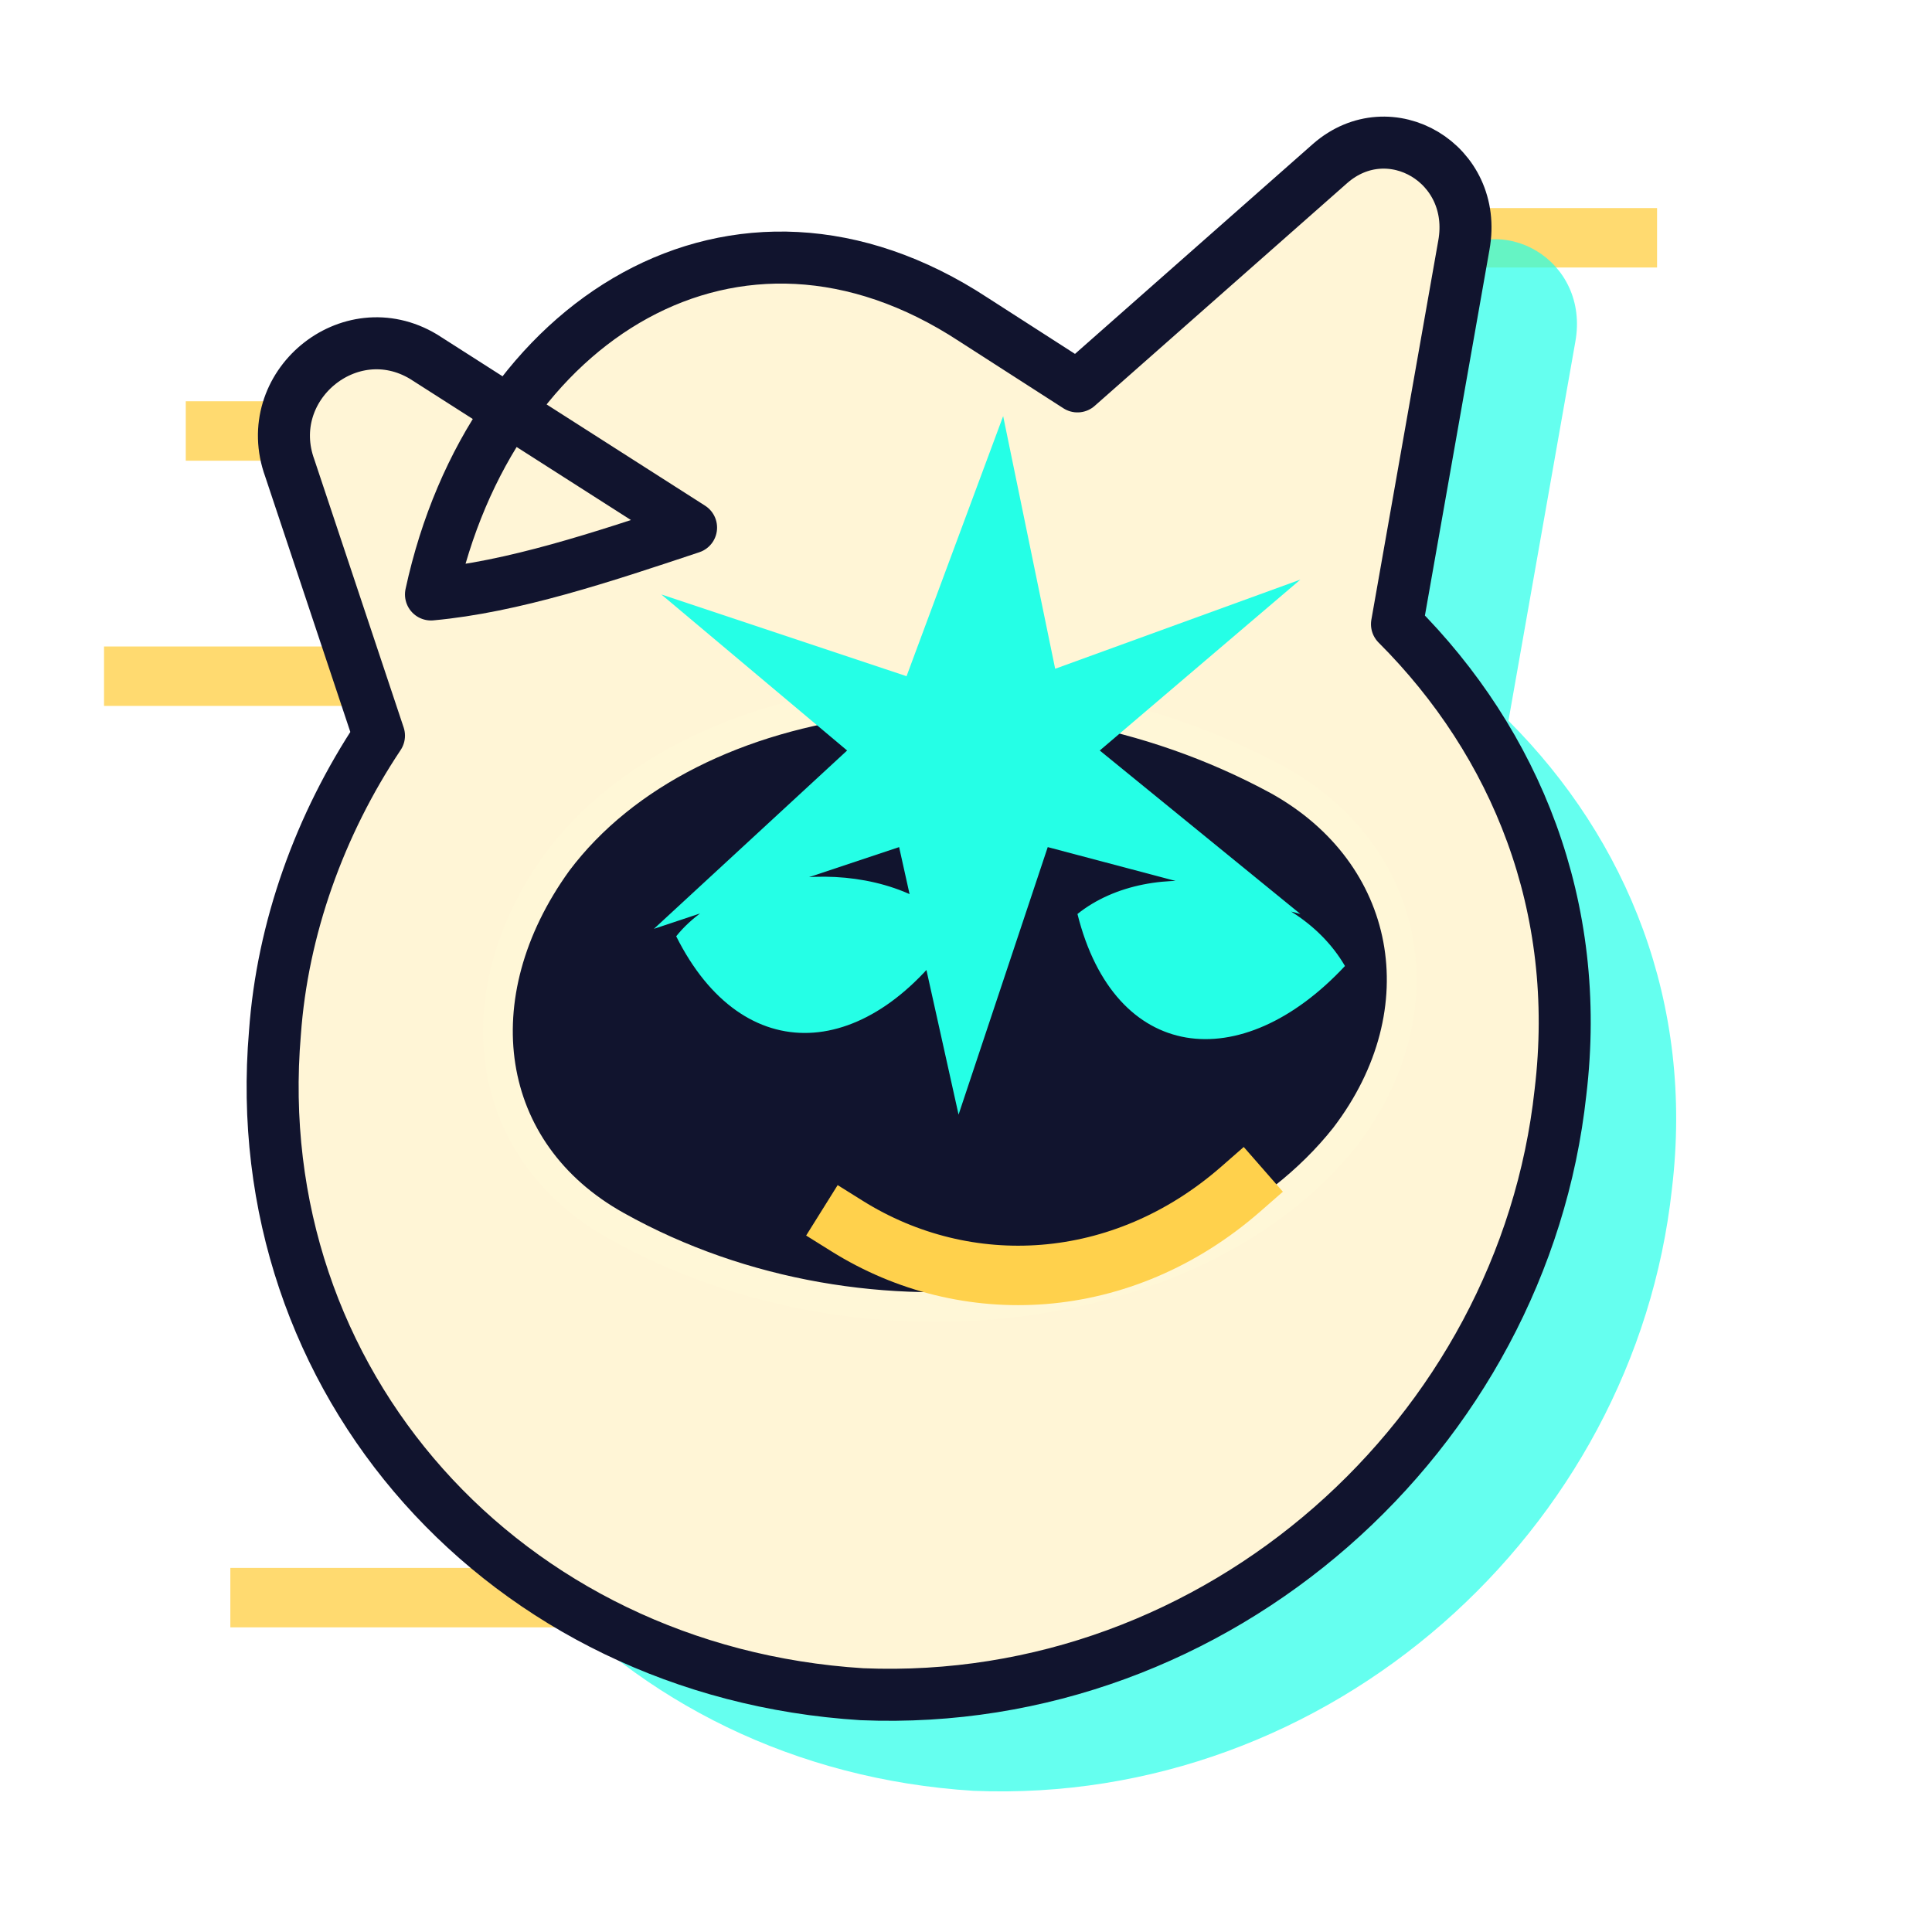
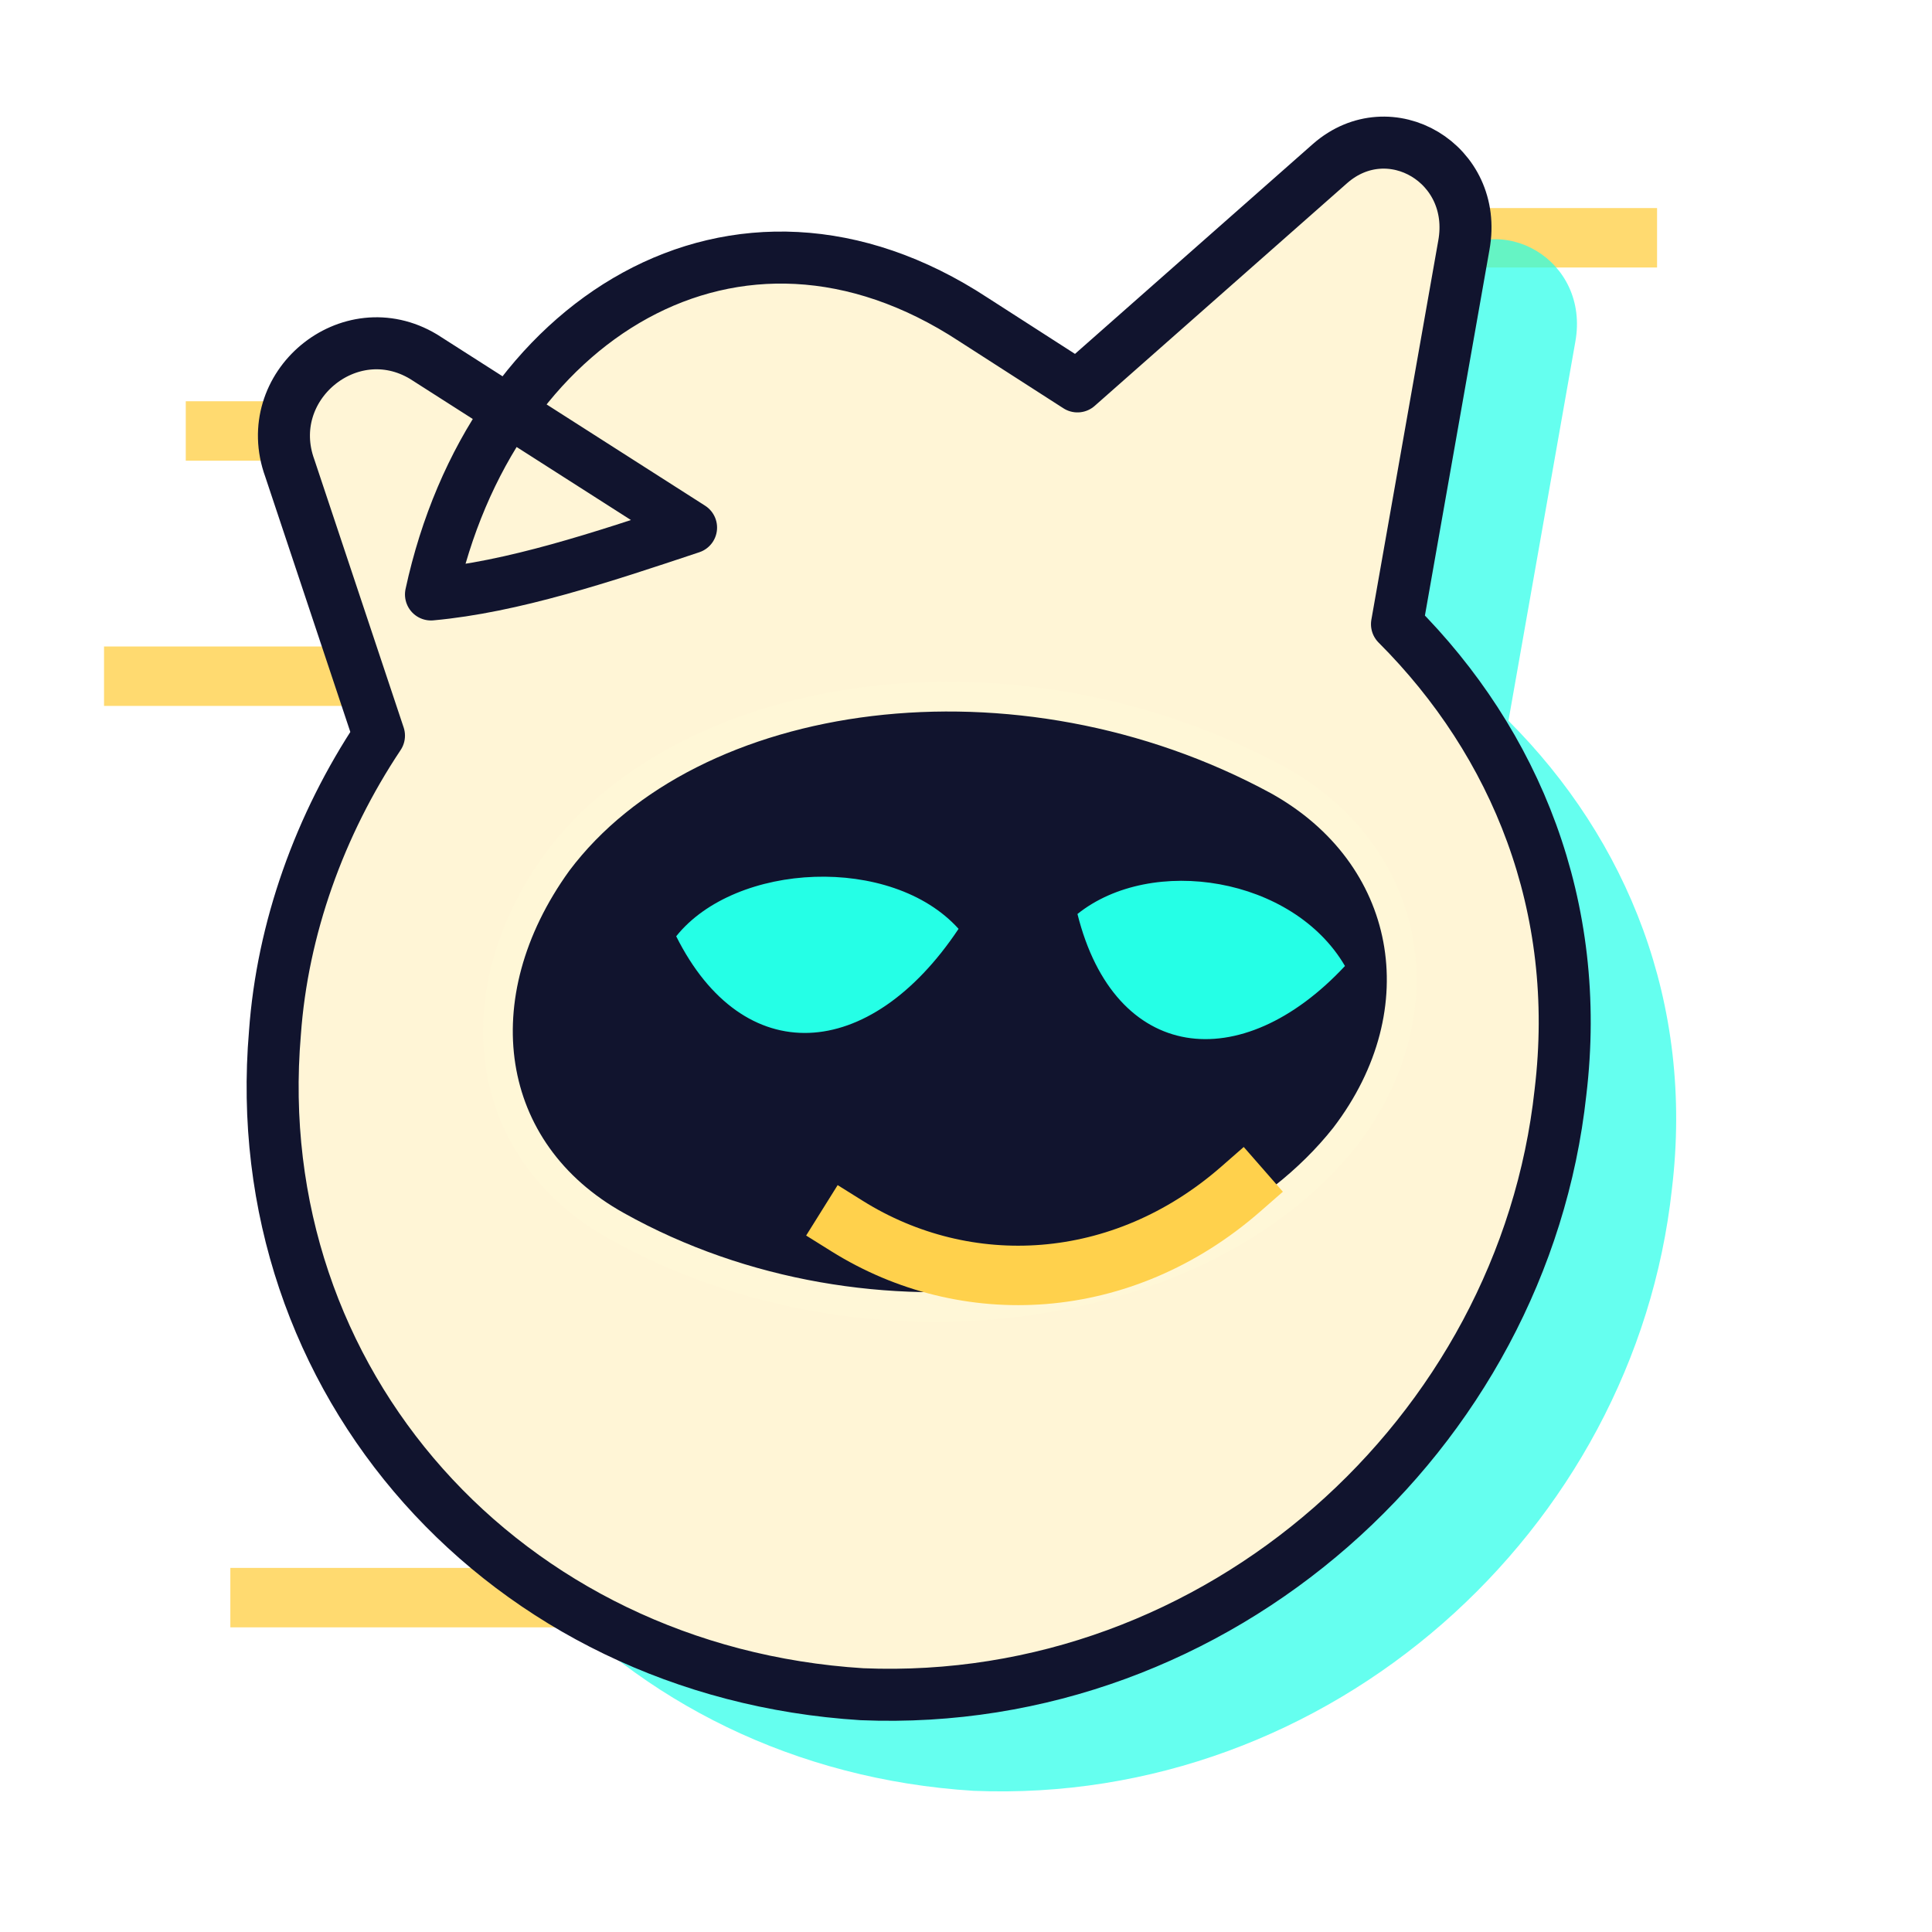
<svg xmlns="http://www.w3.org/2000/svg" viewBox="0 0 260 260" role="img" aria-label="Pashi mascot">
  <defs>
    <linearGradient id="fur" x1="34" x2="222" y1="30" y2="224">
      <stop stop-color="#fff5d6" />
      <stop offset="0.55" stop-color="#f3a93f" />
      <stop offset="1" stop-color="#ec2f72" />
    </linearGradient>
    <linearGradient id="shadow" x1="68" x2="225" y1="61" y2="210">
      <stop stop-color="#24ffe8" />
      <stop offset="1" stop-color="#6a38ff" />
    </linearGradient>
  </defs>
  <path d="M29 58h74M18 91h57M35 215h94M175 32h44" fill="none" stroke="#ffd14c" stroke-linecap="square" stroke-width="8" opacity="0.8" />
  <path d="M65 82c8-37 41-58 73-37l13 9 34-30c8-7 20 0 18 11l-9 51c16 16 25 38 22 63-5 46-46 83-94 81-48-3-83-42-79-89 1-14 6-28 14-40L45 65c-4-11 8-21 18-15l36 23c-12 4-24 8-34 9Z" fill="url(#shadow)" opacity="0.7" transform="translate(9 11)" />
  <path d="M58 80c8-37 41-58 73-37l14 9 34-30c8-7 20 0 18 11l-9 51c16 16 25 38 22 63-5 46-46 83-94 81-48-3-83-42-79-89 1-14 6-28 14-40L39 63c-4-11 8-21 18-15l36 23c-12 4-24 8-35 9Z" fill="url(#fur)" stroke="#11142e" stroke-linejoin="round" stroke-width="7" />
  <path d="M75 116c18-24 62-30 97-11 18 10 22 31 9 48-19 24-64 31-98 12-18-10-21-31-8-49Z" fill="#11142e" stroke="#fff7d7" stroke-width="4" />
-   <path d="M91 126c8-10 29-11 38-1-12 18-29 19-38 1ZM145 123c10-8 29-5 36 7-14 15-31 13-36-7ZM122 91l13-35 7 34 33-12-27 23 27 22-34-9-12 36-8-36-33 11 26-24-25-21Z" fill="#25ffe6" />
+   <path d="M91 126c8-10 29-11 38-1-12 18-29 19-38 1ZM145 123c10-8 29-5 36 7-14 15-31 13-36-7Z" fill="#25ffe6" />
  <path d="M114 165c16 10 37 9 53-5" fill="none" stroke="#ffd14c" stroke-linecap="square" stroke-width="8" />
</svg>
